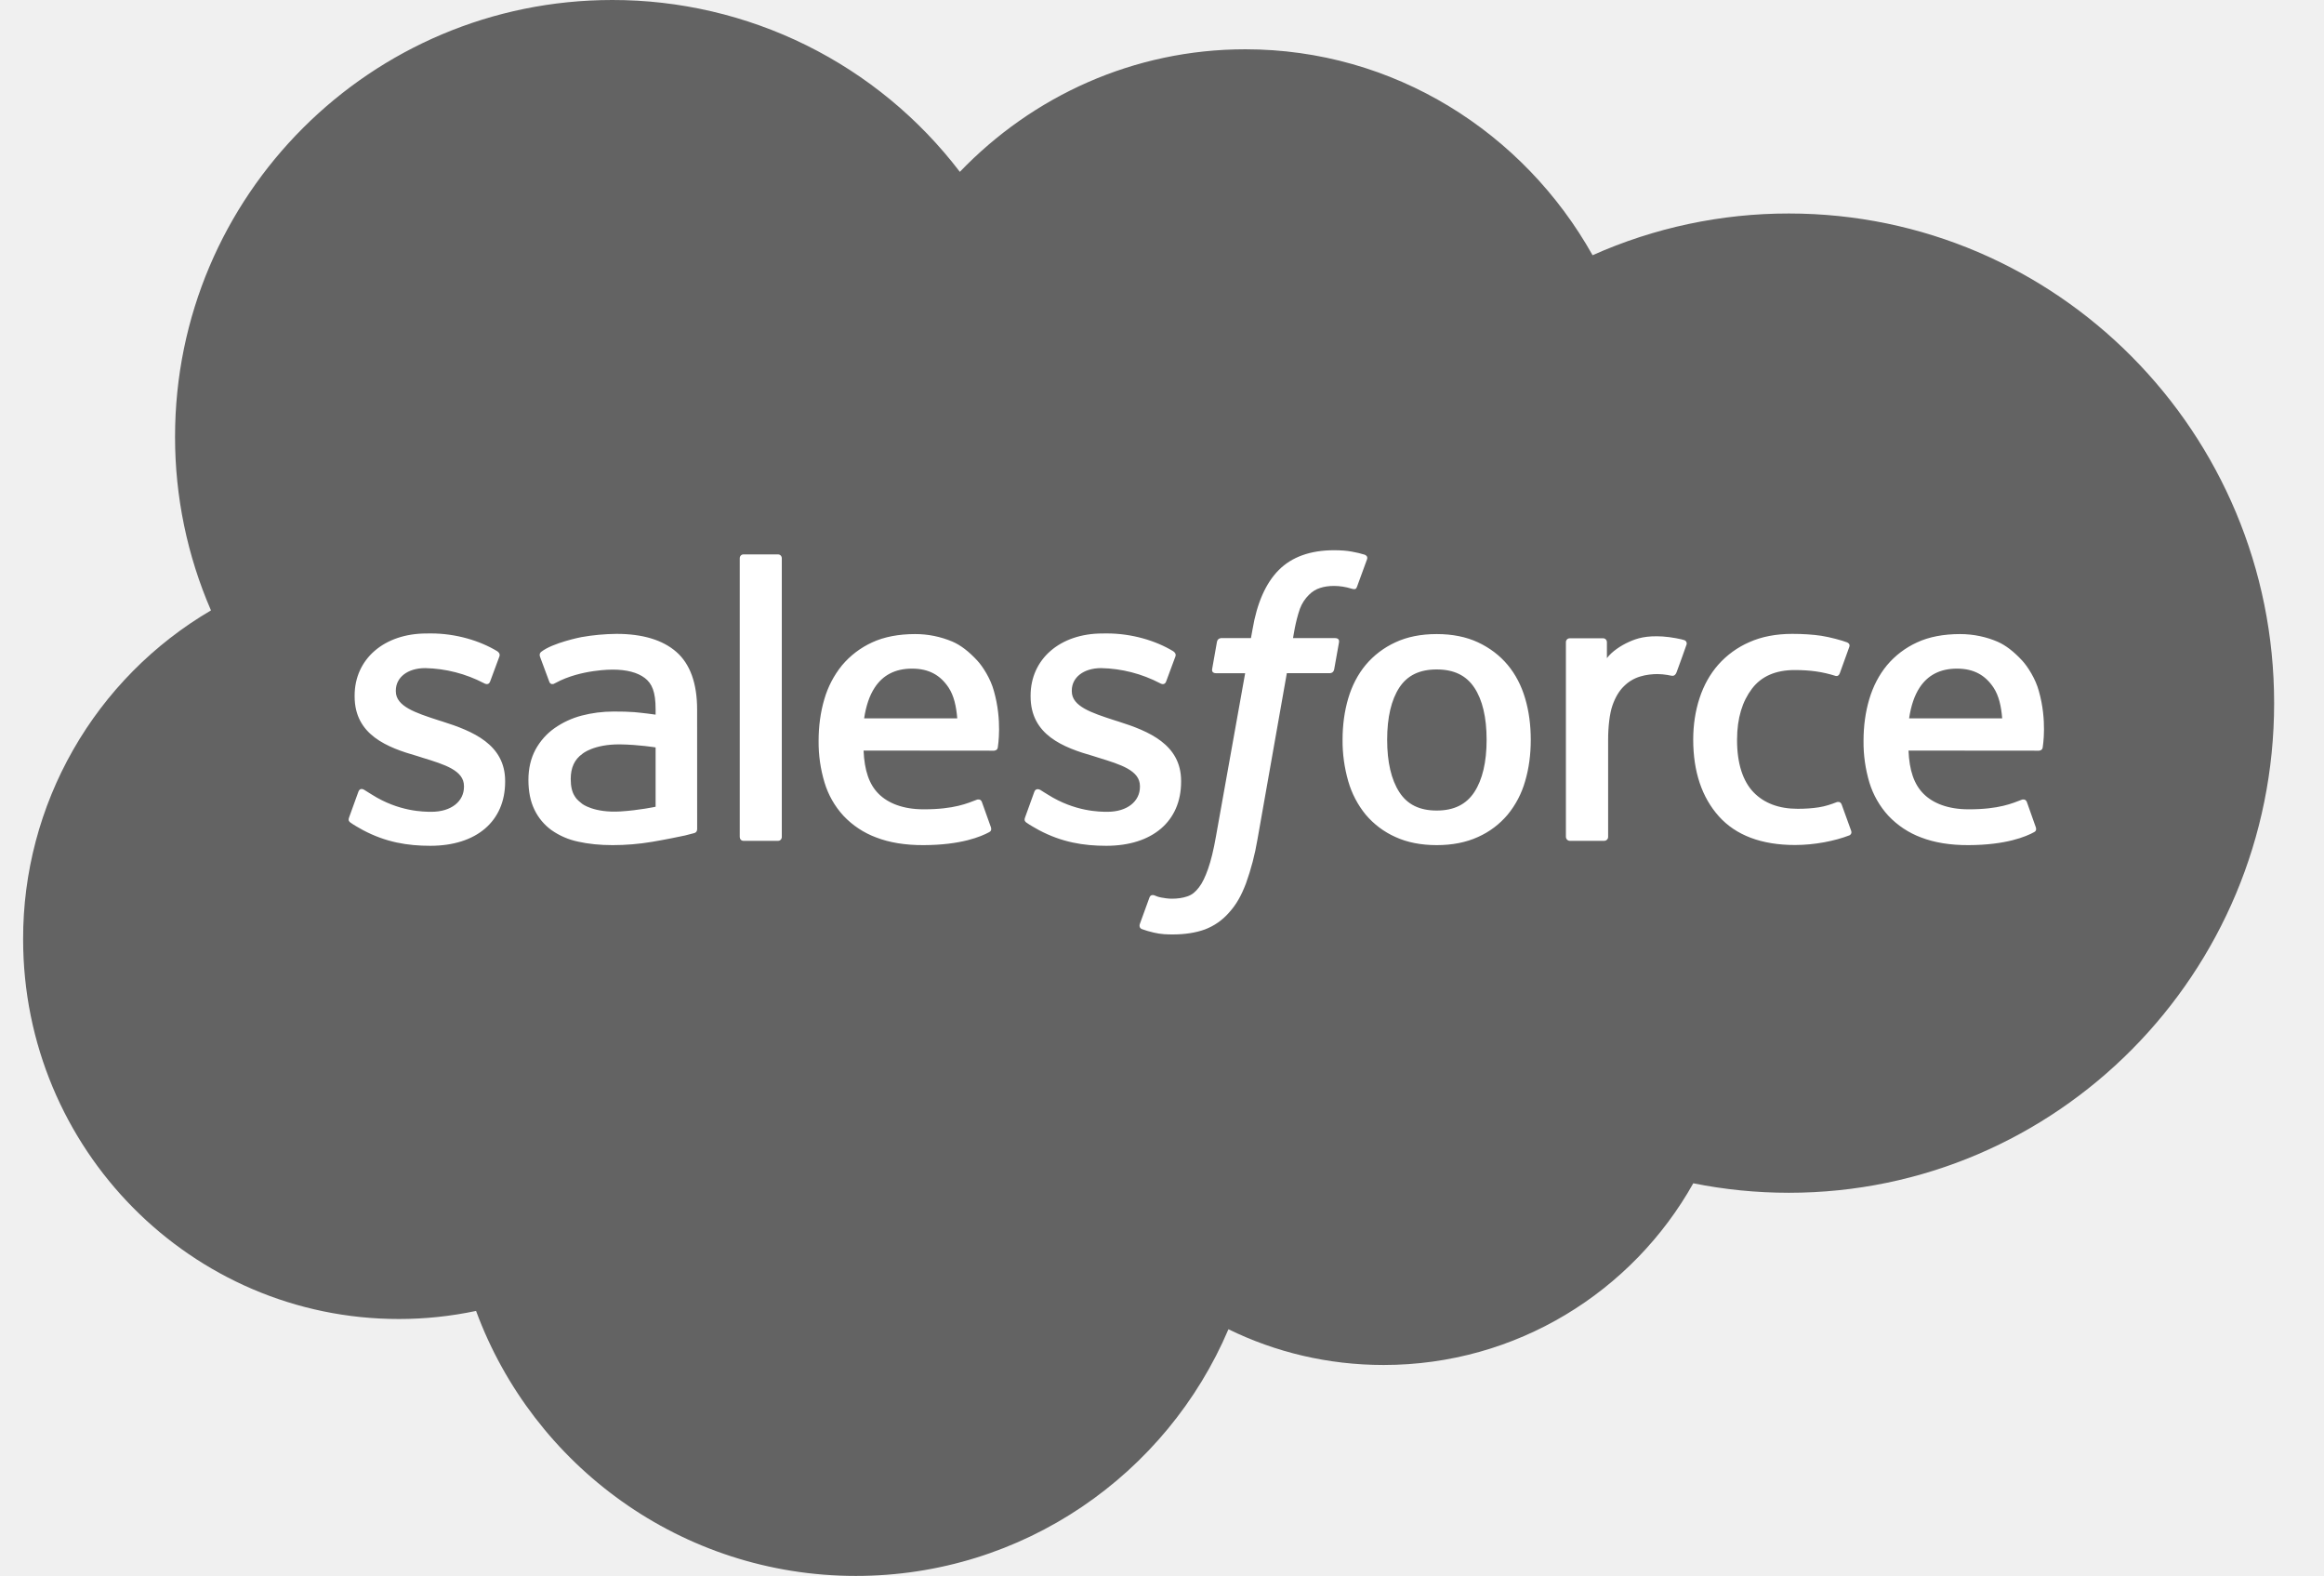
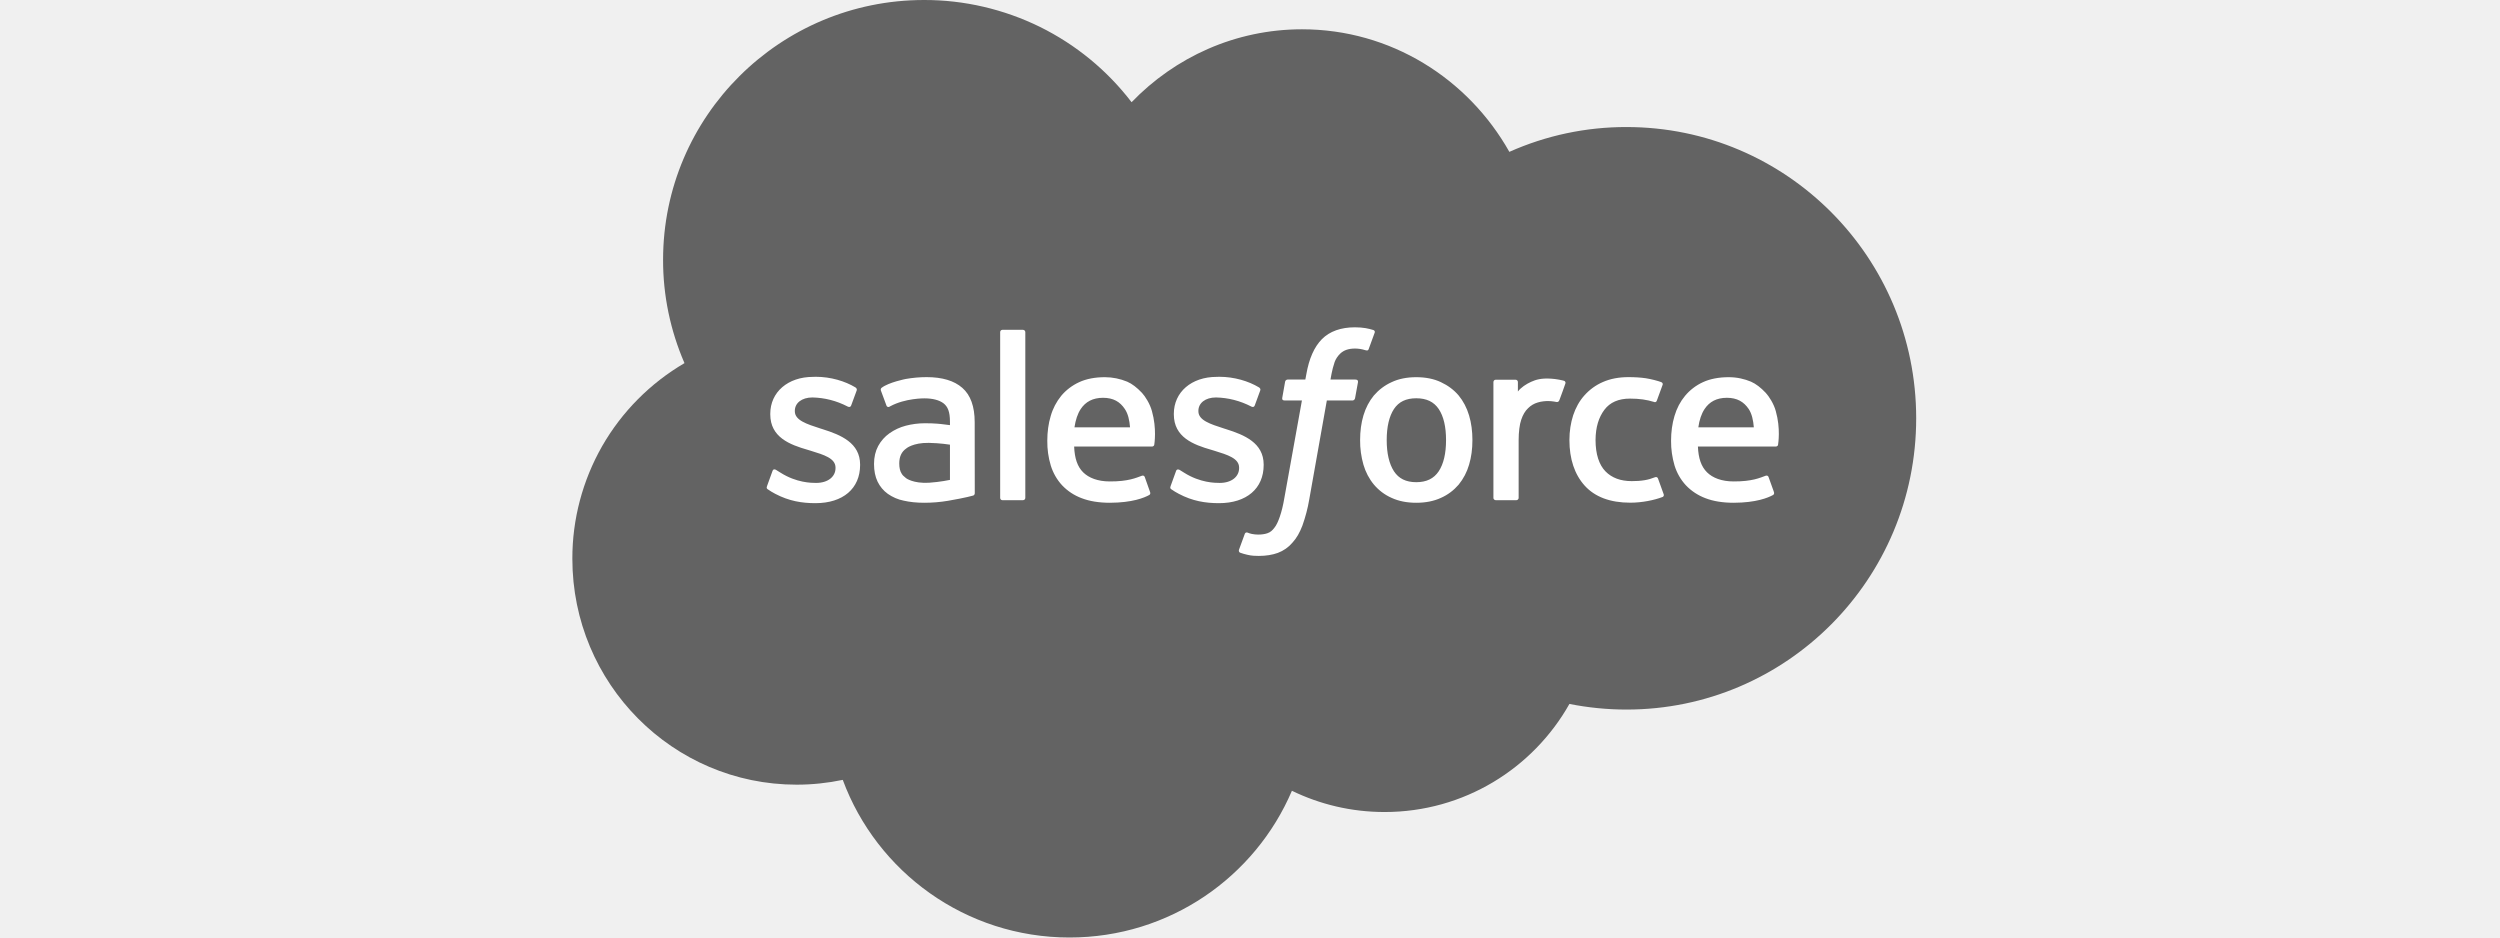
- <svg xmlns="http://www.w3.org/2000/svg" width="59" height="40" viewBox="0 0 59 40" fill="none">
-   <g clip-path="url(#clip0_3611_8755)">
-     <path fill-rule="evenodd" clip-rule="evenodd" d="M24.368 4.362C26.211 2.443 28.778 1.251 31.615 1.251C35.387 1.251 38.679 3.355 40.431 6.478C41.999 5.778 43.698 5.417 45.415 5.419C52.219 5.419 57.734 10.982 57.734 17.847C57.734 24.711 52.219 30.275 45.415 30.275C44.583 30.275 43.772 30.192 42.988 30.034C41.444 32.786 38.502 34.646 35.126 34.646C33.713 34.646 32.376 34.321 31.187 33.739C29.622 37.42 25.976 40 21.728 40C17.304 40 13.533 37.2 12.086 33.274C11.442 33.41 10.785 33.479 10.126 33.479C4.858 33.479 0.587 29.164 0.587 23.841C0.583 22.154 1.021 20.496 1.858 19.031C2.695 17.566 3.901 16.346 5.356 15.493C4.753 14.102 4.442 12.601 4.444 11.085C4.444 4.962 9.413 -7.71547e-06 15.543 -7.71547e-06C17.251 -0.002 18.936 0.391 20.467 1.147C21.998 1.904 23.333 3.005 24.368 4.362Z" fill="#636363" />
-     <path fill-rule="evenodd" clip-rule="evenodd" d="M8.864 20.744L9.096 20.102C9.133 19.992 9.216 20.028 9.249 20.049C9.314 20.087 9.36 20.121 9.443 20.17C10.124 20.601 10.756 20.605 10.953 20.605C11.463 20.605 11.779 20.335 11.779 19.971V19.952C11.779 19.556 11.291 19.406 10.728 19.233L10.603 19.193C9.83 18.973 9.003 18.655 9.003 17.676V17.656C9.003 16.727 9.753 16.079 10.825 16.079L10.943 16.078C11.572 16.078 12.181 16.261 12.623 16.529C12.662 16.554 12.701 16.6 12.679 16.661L12.441 17.303C12.399 17.413 12.285 17.34 12.285 17.34C11.825 17.1 11.315 16.969 10.796 16.958C10.341 16.958 10.049 17.199 10.049 17.527V17.547C10.049 17.929 10.55 18.093 11.131 18.282L11.231 18.313C12.002 18.557 12.824 18.894 12.824 19.823V19.842C12.824 20.845 12.096 21.468 10.924 21.468C10.348 21.468 9.798 21.379 9.215 21.07C9.105 21.006 8.996 20.951 8.889 20.873C8.878 20.857 8.828 20.837 8.864 20.744H8.864ZM26.025 20.744L26.257 20.102C26.291 19.997 26.389 20.036 26.41 20.049C26.474 20.088 26.521 20.121 26.604 20.17C27.286 20.601 27.916 20.605 28.115 20.605C28.623 20.605 28.94 20.335 28.94 19.971V19.952C28.94 19.556 28.453 19.406 27.89 19.233L27.765 19.193C26.991 18.973 26.164 18.655 26.164 17.676V17.656C26.164 16.727 26.914 16.079 27.986 16.079L28.103 16.078C28.733 16.078 29.343 16.261 29.784 16.529C29.823 16.554 29.863 16.6 29.841 16.661C29.819 16.718 29.624 17.243 29.603 17.303C29.56 17.413 29.447 17.34 29.447 17.34C28.986 17.1 28.477 16.969 27.957 16.958C27.503 16.958 27.21 17.199 27.21 17.527V17.547C27.21 17.929 27.711 18.093 28.293 18.282L28.392 18.313C29.163 18.557 29.985 18.894 29.985 19.823V19.842C29.985 20.845 29.257 21.468 28.085 21.468C27.509 21.468 26.958 21.379 26.376 21.07C26.266 21.006 26.157 20.951 26.049 20.873C26.038 20.857 25.989 20.837 26.025 20.744V20.744ZM38.719 17.726C38.815 18.048 38.862 18.402 38.862 18.777C38.862 19.152 38.815 19.505 38.719 19.828C38.631 20.139 38.48 20.428 38.275 20.678C38.07 20.921 37.813 21.115 37.523 21.244C37.222 21.382 36.87 21.451 36.474 21.451C36.078 21.451 35.724 21.382 35.425 21.244C35.135 21.115 34.878 20.921 34.672 20.678C34.468 20.428 34.317 20.139 34.228 19.828C34.13 19.486 34.081 19.132 34.084 18.777C34.084 18.402 34.133 18.048 34.228 17.726C34.324 17.401 34.474 17.114 34.672 16.876C34.877 16.632 35.135 16.437 35.425 16.304C35.724 16.164 36.076 16.094 36.474 16.094C36.871 16.094 37.223 16.164 37.523 16.304C37.821 16.444 38.075 16.636 38.275 16.876C38.474 17.114 38.624 17.401 38.719 17.726ZM37.741 18.777C37.741 18.21 37.636 17.764 37.428 17.452C37.221 17.142 36.909 16.992 36.474 16.992C36.039 16.992 35.729 17.142 35.525 17.452C35.321 17.764 35.216 18.21 35.216 18.777C35.216 19.343 35.321 19.792 35.526 20.107C35.729 20.421 36.039 20.573 36.474 20.573C36.909 20.573 37.221 20.42 37.428 20.107C37.635 19.792 37.741 19.343 37.741 18.777V18.777ZM46.755 20.421L46.995 21.084C47.026 21.166 46.956 21.201 46.956 21.201C46.585 21.345 46.071 21.448 45.57 21.448C44.721 21.448 44.071 21.203 43.638 20.721C43.206 20.239 42.986 19.585 42.986 18.773C42.986 18.398 43.041 18.042 43.147 17.72C43.253 17.395 43.413 17.109 43.623 16.87C43.841 16.625 44.109 16.43 44.411 16.299C44.723 16.159 45.091 16.089 45.501 16.089C45.778 16.089 46.024 16.106 46.235 16.137C46.461 16.172 46.761 16.254 46.888 16.303C46.911 16.312 46.976 16.343 46.949 16.419C46.857 16.679 46.794 16.849 46.708 17.087C46.671 17.188 46.594 17.154 46.594 17.154C46.273 17.053 45.964 17.007 45.561 17.007C45.076 17.007 44.712 17.168 44.475 17.484C44.235 17.802 44.101 18.219 44.099 18.773C44.097 19.381 44.249 19.832 44.519 20.111C44.789 20.389 45.165 20.529 45.639 20.529C45.831 20.529 46.012 20.517 46.175 20.491C46.336 20.466 46.487 20.416 46.63 20.36C46.63 20.36 46.722 20.326 46.755 20.421ZM51.761 17.541C51.974 18.288 51.863 18.932 51.859 18.968C51.851 19.052 51.764 19.054 51.764 19.054L48.452 19.051C48.472 19.554 48.593 19.911 48.837 20.152C49.076 20.389 49.456 20.541 49.971 20.542C50.757 20.544 51.093 20.386 51.331 20.297C51.331 20.297 51.421 20.265 51.456 20.355L51.671 20.962C51.715 21.064 51.68 21.099 51.643 21.12C51.436 21.234 50.932 21.448 49.975 21.451C49.511 21.453 49.106 21.386 48.773 21.257C48.457 21.14 48.172 20.951 47.94 20.705C47.719 20.464 47.555 20.176 47.459 19.863C47.357 19.52 47.306 19.164 47.31 18.806C47.31 18.431 47.358 18.074 47.455 17.749C47.552 17.421 47.703 17.131 47.903 16.888C48.111 16.64 48.372 16.441 48.666 16.307C48.97 16.164 49.346 16.094 49.76 16.094C50.114 16.094 50.438 16.17 50.708 16.286C50.915 16.375 51.124 16.536 51.337 16.766C51.472 16.911 51.678 17.228 51.761 17.541V17.541ZM48.468 18.233H50.83C50.806 17.929 50.746 17.657 50.61 17.452C50.403 17.142 50.116 16.971 49.682 16.971C49.247 16.971 48.938 17.142 48.734 17.452C48.6 17.657 48.514 17.918 48.467 18.233H48.468ZM25.233 17.541C25.446 18.288 25.336 18.932 25.332 18.968C25.324 19.052 25.236 19.054 25.236 19.054L21.924 19.051C21.945 19.554 22.065 19.911 22.309 20.152C22.549 20.389 22.928 20.541 23.442 20.542C24.229 20.544 24.566 20.386 24.803 20.297C24.803 20.297 24.894 20.265 24.927 20.355L25.144 20.962C25.188 21.064 25.152 21.099 25.116 21.12C24.907 21.234 24.404 21.448 23.448 21.451C22.983 21.453 22.578 21.386 22.246 21.257C21.929 21.14 21.644 20.951 21.412 20.705C21.191 20.464 21.027 20.176 20.933 19.863C20.829 19.52 20.779 19.164 20.782 18.806C20.782 18.431 20.831 18.074 20.927 17.749C21.017 17.435 21.17 17.142 21.376 16.888C21.584 16.64 21.844 16.442 22.138 16.307C22.443 16.164 22.819 16.094 23.232 16.094C23.558 16.093 23.881 16.159 24.181 16.286C24.388 16.375 24.597 16.536 24.81 16.766C24.945 16.911 25.151 17.228 25.233 17.541V17.541ZM21.939 18.233H24.302C24.277 17.929 24.218 17.657 24.082 17.452C23.876 17.142 23.589 16.971 23.154 16.971C22.719 16.971 22.41 17.142 22.207 17.452C22.072 17.657 21.986 17.918 21.938 18.233H21.939ZM16.098 18.075C16.098 18.075 16.359 18.098 16.644 18.139V17.999C16.644 17.558 16.552 17.349 16.371 17.21C16.186 17.069 15.91 16.996 15.553 16.996C15.553 16.996 14.746 16.986 14.109 17.332C14.079 17.349 14.055 17.359 14.055 17.359C14.055 17.359 13.975 17.387 13.946 17.306L13.712 16.676C13.676 16.585 13.741 16.544 13.741 16.544C14.039 16.311 14.762 16.171 14.762 16.171C15.055 16.119 15.352 16.092 15.65 16.089C16.311 16.089 16.823 16.242 17.171 16.547C17.52 16.852 17.698 17.345 17.698 18.009L17.699 21.039C17.699 21.039 17.706 21.126 17.623 21.146C17.623 21.146 17.501 21.18 17.392 21.206C17.281 21.231 16.883 21.312 16.557 21.367C16.224 21.423 15.888 21.451 15.551 21.451C15.229 21.451 14.934 21.421 14.674 21.362C14.431 21.311 14.202 21.212 13.999 21.069C13.815 20.935 13.666 20.757 13.568 20.551C13.466 20.343 13.415 20.089 13.415 19.795C13.415 19.507 13.476 19.25 13.592 19.031C13.71 18.814 13.871 18.629 14.074 18.485C14.283 18.338 14.517 18.229 14.764 18.164C15.023 18.096 15.297 18.06 15.581 18.06C15.789 18.06 15.963 18.064 16.098 18.075V18.075ZM14.779 20.402C14.777 20.402 15.076 20.637 15.751 20.596C16.224 20.567 16.644 20.477 16.644 20.477V18.971C16.644 18.971 16.221 18.901 15.745 18.894C15.071 18.886 14.783 19.134 14.785 19.134C14.586 19.275 14.489 19.484 14.489 19.774C14.489 19.96 14.523 20.105 14.589 20.206C14.631 20.273 14.649 20.298 14.779 20.402V20.402ZM42.814 16.368C42.782 16.459 42.622 16.913 42.564 17.063C42.542 17.121 42.508 17.16 42.443 17.153C42.443 17.153 42.253 17.109 42.079 17.109C41.96 17.109 41.789 17.124 41.636 17.172C41.481 17.219 41.341 17.304 41.227 17.418C41.106 17.534 41.008 17.699 40.936 17.905C40.864 18.113 40.826 18.442 40.826 18.774V21.241C40.826 21.254 40.824 21.267 40.819 21.28C40.814 21.292 40.806 21.303 40.797 21.312C40.788 21.322 40.777 21.329 40.765 21.334C40.752 21.339 40.739 21.342 40.726 21.342H39.857C39.844 21.342 39.83 21.34 39.818 21.335C39.806 21.33 39.794 21.322 39.785 21.313C39.775 21.304 39.768 21.293 39.763 21.28C39.757 21.268 39.755 21.255 39.754 21.242V16.301C39.754 16.246 39.795 16.201 39.851 16.201H40.699C40.755 16.201 40.795 16.246 40.795 16.301V16.705C40.922 16.535 41.149 16.385 41.355 16.293C41.561 16.199 41.792 16.13 42.209 16.155C42.426 16.168 42.708 16.227 42.764 16.249C42.776 16.254 42.786 16.261 42.794 16.269C42.803 16.277 42.809 16.287 42.814 16.298C42.819 16.309 42.821 16.321 42.821 16.333C42.821 16.345 42.819 16.357 42.814 16.368V16.368ZM34.645 14.079C34.668 14.088 34.731 14.119 34.706 14.194L34.452 14.889C34.431 14.942 34.417 14.973 34.309 14.941C34.166 14.896 34.017 14.873 33.867 14.872C33.736 14.872 33.617 14.889 33.512 14.924C33.407 14.957 33.312 15.016 33.234 15.095C33.132 15.194 33.052 15.315 33.002 15.449C32.88 15.799 32.833 16.172 32.827 16.196H33.886C33.975 16.196 34.003 16.237 33.994 16.302L33.871 16.991C33.851 17.091 33.76 17.087 33.76 17.087H32.669L31.923 21.31C31.859 21.689 31.762 22.061 31.632 22.422C31.515 22.728 31.394 22.951 31.201 23.164C31.035 23.355 30.825 23.502 30.589 23.591C30.359 23.675 30.081 23.718 29.776 23.718C29.631 23.718 29.475 23.715 29.291 23.671C29.188 23.648 29.087 23.618 28.988 23.582C28.947 23.568 28.914 23.516 28.938 23.45C28.96 23.384 29.156 22.848 29.183 22.777C29.216 22.692 29.302 22.724 29.302 22.724C29.361 22.749 29.402 22.766 29.481 22.781C29.56 22.797 29.666 22.811 29.747 22.811C29.891 22.811 30.023 22.793 30.137 22.754C30.274 22.71 30.356 22.629 30.439 22.522C30.527 22.409 30.598 22.256 30.671 22.05C30.744 21.842 30.811 21.567 30.869 21.234L31.611 17.088H30.88C30.793 17.088 30.762 17.047 30.773 16.981L30.895 16.292C30.914 16.192 31.008 16.196 31.008 16.196H31.758L31.799 15.972C31.911 15.307 32.134 14.801 32.464 14.469C32.796 14.135 33.268 13.966 33.867 13.966C34.038 13.966 34.189 13.977 34.318 14.001C34.443 14.024 34.539 14.046 34.645 14.079V14.079ZM19.848 21.241C19.848 21.297 19.809 21.342 19.753 21.342H18.874C18.818 21.342 18.78 21.297 18.78 21.242V14.171C18.78 14.117 18.819 14.072 18.874 14.072H19.753C19.809 14.072 19.848 14.117 19.848 14.172V21.241V21.241Z" fill="white" />
-   </g>
+ <svg xmlns="http://www.w3.org/2000/svg" width="160" zoomAndPan="magnify" viewBox="0 0 120 45" height="60" preserveAspectRatio="xMidYMid meet" version="1.0">
  <defs>
-     <clipPath id="clip0_3611_8755">
-       <rect width="57.5" height="40" fill="white" transform="translate(0.586914)" />
+     <clipPath id="dc6c70c86d">
+       <path d="M 27.473 0 L 92 0 L 92 45 L 27.473 45 Z M 27.473 0 " clip-rule="nonzero" />
    </clipPath>
  </defs>
+   <g clip-path="url(#dc6c70c86d)">
+     <path fill="#636363" d="M 54.316 4.906 C 56.395 2.75 59.293 1.406 62.496 1.406 C 66.754 1.406 70.469 3.773 72.449 7.289 C 74.219 6.5 76.133 6.094 78.074 6.098 C 85.754 6.098 91.977 12.355 91.977 20.078 C 91.977 27.801 85.754 34.059 78.074 34.059 C 77.133 34.059 76.219 33.965 75.332 33.789 C 73.59 36.883 70.27 38.977 66.461 38.977 C 64.863 38.977 63.355 38.609 62.012 37.957 C 60.246 42.098 56.133 45 51.336 45 C 46.344 45 42.086 41.852 40.453 37.434 C 39.727 37.586 38.984 37.664 38.238 37.664 C 32.293 37.664 27.473 32.809 27.473 26.82 C 27.469 24.922 27.965 23.059 28.906 21.41 C 29.852 19.762 31.215 18.391 32.855 17.43 C 32.176 15.863 31.824 14.176 31.828 12.469 C 31.828 5.582 37.438 0 44.355 0 C 46.281 -0.004 48.184 0.441 49.914 1.289 C 51.641 2.141 53.148 3.379 54.316 4.906 Z M 54.316 4.906 " fill-opacity="1" fill-rule="evenodd" />
+   </g>
+   <path fill="#ffffff" d="M 36.816 23.336 L 37.078 22.613 C 37.117 22.492 37.211 22.531 37.25 22.555 C 37.324 22.598 37.375 22.637 37.469 22.691 C 38.238 23.176 38.949 23.18 39.172 23.18 C 39.75 23.18 40.105 22.875 40.105 22.469 L 40.105 22.445 C 40.105 22 39.555 21.832 38.918 21.637 L 38.777 21.594 C 37.906 21.344 36.973 20.988 36.973 19.887 L 36.973 19.863 C 36.973 18.82 37.82 18.09 39.027 18.09 L 39.16 18.086 C 39.871 18.086 40.559 18.293 41.059 18.594 C 41.102 18.621 41.148 18.676 41.121 18.742 L 40.855 19.465 C 40.805 19.59 40.676 19.508 40.676 19.508 C 40.156 19.238 39.582 19.09 38.996 19.078 C 38.484 19.078 38.152 19.348 38.152 19.719 L 38.152 19.742 C 38.152 20.172 38.719 20.355 39.375 20.566 L 39.488 20.602 C 40.359 20.875 41.285 21.258 41.285 22.301 L 41.285 22.32 C 41.285 23.449 40.465 24.152 39.141 24.152 C 38.492 24.152 37.871 24.051 37.211 23.703 C 37.086 23.633 36.965 23.57 36.844 23.48 C 36.832 23.465 36.773 23.441 36.816 23.336 Z M 56.188 23.336 L 56.449 22.613 C 56.484 22.496 56.598 22.539 56.621 22.555 C 56.691 22.598 56.746 22.637 56.84 22.691 C 57.609 23.176 58.32 23.18 58.547 23.18 C 59.121 23.18 59.477 22.875 59.477 22.469 L 59.477 22.445 C 59.477 22 58.926 21.832 58.293 21.637 L 58.152 21.594 C 57.277 21.344 56.344 20.988 56.344 19.887 L 56.344 19.863 C 56.344 18.82 57.191 18.09 58.398 18.09 L 58.531 18.086 C 59.242 18.086 59.93 18.293 60.43 18.594 C 60.473 18.621 60.52 18.676 60.492 18.742 C 60.469 18.809 60.25 19.398 60.227 19.465 C 60.176 19.59 60.051 19.508 60.051 19.508 C 59.527 19.238 58.953 19.09 58.367 19.078 C 57.855 19.078 57.523 19.348 57.523 19.719 L 57.523 19.742 C 57.523 20.172 58.09 20.355 58.746 20.566 L 58.859 20.602 C 59.73 20.875 60.656 21.258 60.656 22.301 L 60.656 22.32 C 60.656 23.449 59.836 24.152 58.512 24.152 C 57.859 24.152 57.238 24.051 56.582 23.703 C 56.457 23.633 56.336 23.57 56.215 23.48 C 56.203 23.465 56.145 23.441 56.188 23.336 Z M 70.516 19.941 C 70.625 20.305 70.676 20.703 70.676 21.125 C 70.676 21.547 70.625 21.941 70.516 22.305 C 70.414 22.656 70.246 22.98 70.016 23.262 C 69.781 23.535 69.492 23.754 69.164 23.898 C 68.824 24.055 68.43 24.133 67.98 24.133 C 67.535 24.133 67.133 24.055 66.797 23.898 C 66.469 23.754 66.18 23.535 65.949 23.262 C 65.715 22.98 65.547 22.656 65.445 22.305 C 65.336 21.922 65.281 21.523 65.285 21.125 C 65.285 20.703 65.336 20.305 65.445 19.941 C 65.555 19.574 65.723 19.254 65.945 18.984 C 66.18 18.711 66.469 18.492 66.797 18.344 C 67.133 18.184 67.531 18.105 67.98 18.105 C 68.43 18.105 68.828 18.184 69.164 18.344 C 69.5 18.5 69.789 18.715 70.016 18.984 C 70.238 19.254 70.406 19.574 70.516 19.941 Z M 69.41 21.125 C 69.41 20.484 69.293 19.984 69.059 19.633 C 68.824 19.285 68.473 19.117 67.98 19.117 C 67.488 19.117 67.141 19.285 66.91 19.633 C 66.68 19.984 66.562 20.484 66.562 21.125 C 66.562 21.762 66.68 22.266 66.91 22.621 C 67.141 22.973 67.488 23.145 67.98 23.145 C 68.473 23.145 68.824 22.973 69.059 22.621 C 69.293 22.266 69.41 21.762 69.41 21.125 Z M 79.586 22.973 L 79.855 23.719 C 79.891 23.812 79.812 23.852 79.812 23.852 C 79.395 24.012 78.812 24.129 78.25 24.129 C 77.289 24.129 76.555 23.852 76.066 23.312 C 75.578 22.77 75.332 22.031 75.332 21.121 C 75.332 20.695 75.395 20.297 75.512 19.934 C 75.633 19.57 75.812 19.246 76.051 18.98 C 76.297 18.703 76.598 18.484 76.941 18.336 C 77.293 18.18 77.707 18.102 78.168 18.102 C 78.48 18.102 78.762 18.121 79 18.156 C 79.254 18.195 79.594 18.285 79.734 18.34 C 79.762 18.352 79.836 18.387 79.805 18.473 C 79.699 18.766 79.629 18.957 79.531 19.223 C 79.492 19.336 79.406 19.297 79.406 19.297 C 79.043 19.184 78.691 19.133 78.238 19.133 C 77.691 19.133 77.281 19.312 77.012 19.668 C 76.742 20.027 76.59 20.496 76.586 21.121 C 76.586 21.805 76.758 22.312 77.062 22.625 C 77.367 22.938 77.789 23.094 78.324 23.094 C 78.543 23.094 78.746 23.082 78.93 23.051 C 79.113 23.023 79.285 22.969 79.445 22.906 C 79.445 22.906 79.547 22.867 79.586 22.973 Z M 85.238 19.734 C 85.477 20.574 85.352 21.297 85.348 21.34 C 85.34 21.434 85.238 21.434 85.238 21.434 L 81.5 21.434 C 81.523 22 81.66 22.398 81.938 22.672 C 82.207 22.938 82.637 23.109 83.215 23.109 C 84.102 23.113 84.48 22.934 84.75 22.836 C 84.75 22.836 84.852 22.797 84.891 22.898 L 85.137 23.582 C 85.184 23.695 85.145 23.738 85.102 23.762 C 84.867 23.891 84.301 24.129 83.219 24.133 C 82.695 24.133 82.238 24.059 81.863 23.914 C 81.508 23.781 81.184 23.57 80.922 23.293 C 80.672 23.023 80.488 22.699 80.379 22.348 C 80.266 21.961 80.207 21.559 80.211 21.156 C 80.211 20.734 80.266 20.332 80.375 19.969 C 80.484 19.598 80.656 19.273 80.883 19 C 81.117 18.719 81.41 18.496 81.742 18.344 C 82.086 18.184 82.512 18.105 82.977 18.105 C 83.379 18.105 83.742 18.191 84.047 18.32 C 84.281 18.422 84.516 18.602 84.758 18.859 C 84.91 19.023 85.145 19.383 85.238 19.734 Z M 81.52 20.512 L 84.184 20.512 C 84.156 20.172 84.09 19.863 83.938 19.633 C 83.703 19.285 83.379 19.094 82.891 19.094 C 82.398 19.094 82.051 19.285 81.82 19.633 C 81.668 19.863 81.57 20.156 81.52 20.512 Z M 55.293 19.734 C 55.531 20.574 55.41 21.297 55.406 21.34 C 55.395 21.434 55.297 21.434 55.297 21.434 L 51.559 21.434 C 51.582 22 51.715 22.398 51.992 22.672 C 52.262 22.938 52.691 23.109 53.27 23.109 C 54.16 23.113 54.539 22.934 54.809 22.836 C 54.809 22.836 54.91 22.797 54.949 22.898 L 55.191 23.582 C 55.242 23.695 55.203 23.738 55.16 23.762 C 54.926 23.891 54.355 24.129 53.277 24.133 C 52.754 24.133 52.297 24.059 51.922 23.914 C 51.562 23.781 51.242 23.57 50.98 23.293 C 50.73 23.023 50.547 22.699 50.438 22.348 C 50.32 21.961 50.266 21.559 50.27 21.156 C 50.27 20.734 50.324 20.332 50.434 19.969 C 50.535 19.613 50.707 19.285 50.938 19 C 51.172 18.719 51.469 18.496 51.801 18.344 C 52.145 18.184 52.566 18.105 53.035 18.105 C 53.402 18.105 53.766 18.18 54.105 18.32 C 54.34 18.422 54.574 18.602 54.816 18.859 C 54.969 19.023 55.199 19.383 55.293 19.734 Z M 51.574 20.512 L 54.242 20.512 C 54.215 20.172 54.148 19.863 53.992 19.633 C 53.762 19.285 53.438 19.094 52.945 19.094 C 52.457 19.094 52.105 19.285 51.875 19.633 C 51.723 19.863 51.629 20.156 51.574 20.512 Z M 44.98 20.336 C 44.98 20.336 45.277 20.359 45.598 20.406 L 45.598 20.25 C 45.598 19.754 45.492 19.52 45.289 19.359 C 45.082 19.203 44.77 19.121 44.367 19.121 C 44.367 19.121 43.457 19.109 42.734 19.5 C 42.703 19.52 42.676 19.531 42.676 19.531 C 42.676 19.531 42.586 19.562 42.551 19.469 L 42.289 18.762 C 42.246 18.656 42.32 18.613 42.32 18.613 C 42.656 18.352 43.473 18.191 43.473 18.191 C 43.805 18.133 44.141 18.102 44.477 18.102 C 45.223 18.102 45.801 18.273 46.191 18.617 C 46.586 18.961 46.785 19.512 46.785 20.262 L 46.789 23.668 C 46.789 23.668 46.797 23.766 46.703 23.789 C 46.703 23.789 46.566 23.828 46.441 23.855 C 46.316 23.887 45.867 23.977 45.5 24.039 C 45.125 24.102 44.742 24.133 44.363 24.133 C 44 24.133 43.668 24.098 43.375 24.031 C 43.102 23.977 42.84 23.863 42.613 23.703 C 42.402 23.551 42.238 23.352 42.125 23.121 C 42.012 22.887 41.953 22.602 41.953 22.27 C 41.953 21.945 42.02 21.656 42.152 21.41 C 42.285 21.164 42.469 20.957 42.695 20.797 C 42.934 20.629 43.195 20.508 43.477 20.434 C 43.766 20.359 44.078 20.316 44.398 20.316 C 44.633 20.316 44.828 20.324 44.98 20.336 Z M 43.492 22.953 C 43.492 22.953 43.828 23.215 44.59 23.172 C 45.125 23.137 45.598 23.035 45.598 23.035 L 45.598 21.344 C 45.598 21.344 45.121 21.266 44.582 21.258 C 43.82 21.246 43.496 21.527 43.5 21.527 C 43.273 21.684 43.164 21.922 43.164 22.246 C 43.164 22.453 43.203 22.617 43.277 22.73 C 43.324 22.809 43.348 22.836 43.492 22.953 Z M 75.137 18.414 C 75.102 18.516 74.922 19.027 74.855 19.195 C 74.832 19.262 74.793 19.305 74.719 19.297 C 74.719 19.297 74.504 19.25 74.309 19.25 C 74.172 19.25 73.98 19.266 73.809 19.32 C 73.633 19.371 73.477 19.465 73.348 19.594 C 73.207 19.727 73.098 19.91 73.02 20.145 C 72.938 20.375 72.895 20.746 72.895 21.121 L 72.895 23.895 C 72.895 23.91 72.891 23.926 72.887 23.941 C 72.879 23.953 72.871 23.965 72.859 23.977 C 72.852 23.988 72.836 23.996 72.824 24 C 72.809 24.008 72.797 24.008 72.781 24.008 L 71.801 24.008 C 71.785 24.008 71.77 24.008 71.754 24 C 71.742 23.996 71.73 23.988 71.719 23.977 C 71.707 23.965 71.699 23.953 71.691 23.941 C 71.688 23.926 71.684 23.91 71.684 23.898 L 71.684 18.34 C 71.684 18.277 71.73 18.227 71.793 18.227 L 72.75 18.227 C 72.812 18.227 72.859 18.277 72.859 18.34 L 72.859 18.793 C 73 18.602 73.258 18.434 73.492 18.328 C 73.723 18.223 73.984 18.145 74.453 18.176 C 74.699 18.188 75.016 18.258 75.082 18.281 C 75.094 18.285 75.105 18.293 75.113 18.301 C 75.125 18.312 75.133 18.324 75.137 18.336 C 75.141 18.348 75.145 18.363 75.145 18.375 C 75.145 18.387 75.141 18.402 75.137 18.414 Z M 65.918 15.84 C 65.941 15.848 66.016 15.883 65.984 15.969 L 65.699 16.75 C 65.676 16.809 65.66 16.844 65.535 16.809 C 65.375 16.758 65.207 16.73 65.039 16.73 C 64.891 16.73 64.758 16.75 64.637 16.789 C 64.52 16.828 64.41 16.895 64.324 16.98 C 64.207 17.094 64.117 17.23 64.062 17.379 C 63.926 17.773 63.871 18.195 63.863 18.219 L 65.059 18.219 C 65.16 18.219 65.191 18.266 65.184 18.34 L 65.043 19.113 C 65.02 19.227 64.918 19.223 64.918 19.223 L 63.688 19.223 L 62.844 23.973 C 62.773 24.398 62.66 24.82 62.516 25.227 C 62.383 25.57 62.246 25.82 62.027 26.059 C 61.844 26.273 61.605 26.438 61.336 26.539 C 61.078 26.633 60.766 26.684 60.422 26.684 C 60.258 26.684 60.082 26.68 59.871 26.629 C 59.758 26.605 59.641 26.57 59.531 26.531 C 59.484 26.516 59.445 26.457 59.473 26.383 C 59.5 26.309 59.723 25.703 59.75 25.625 C 59.789 25.527 59.887 25.566 59.887 25.566 C 59.953 25.594 60 25.609 60.086 25.629 C 60.176 25.648 60.297 25.66 60.387 25.66 C 60.551 25.66 60.699 25.641 60.828 25.598 C 60.984 25.547 61.074 25.457 61.168 25.336 C 61.27 25.211 61.348 25.039 61.43 24.805 C 61.512 24.57 61.59 24.262 61.652 23.887 L 62.492 19.223 L 61.668 19.223 C 61.566 19.223 61.535 19.18 61.547 19.102 L 61.684 18.328 C 61.707 18.215 61.809 18.219 61.809 18.219 L 62.656 18.219 L 62.703 17.969 C 62.832 17.219 63.082 16.652 63.453 16.277 C 63.828 15.902 64.363 15.711 65.039 15.711 C 65.23 15.711 65.402 15.727 65.547 15.75 C 65.688 15.777 65.797 15.801 65.918 15.84 Z M 49.215 23.895 C 49.215 23.961 49.168 24.008 49.105 24.008 L 48.113 24.008 C 48.051 24.008 48.008 23.961 48.008 23.898 L 48.008 15.941 C 48.008 15.883 48.051 15.832 48.113 15.832 L 49.105 15.832 C 49.168 15.832 49.215 15.883 49.215 15.945 Z M 49.215 23.895 " fill-opacity="1" fill-rule="evenodd" />
</svg>
